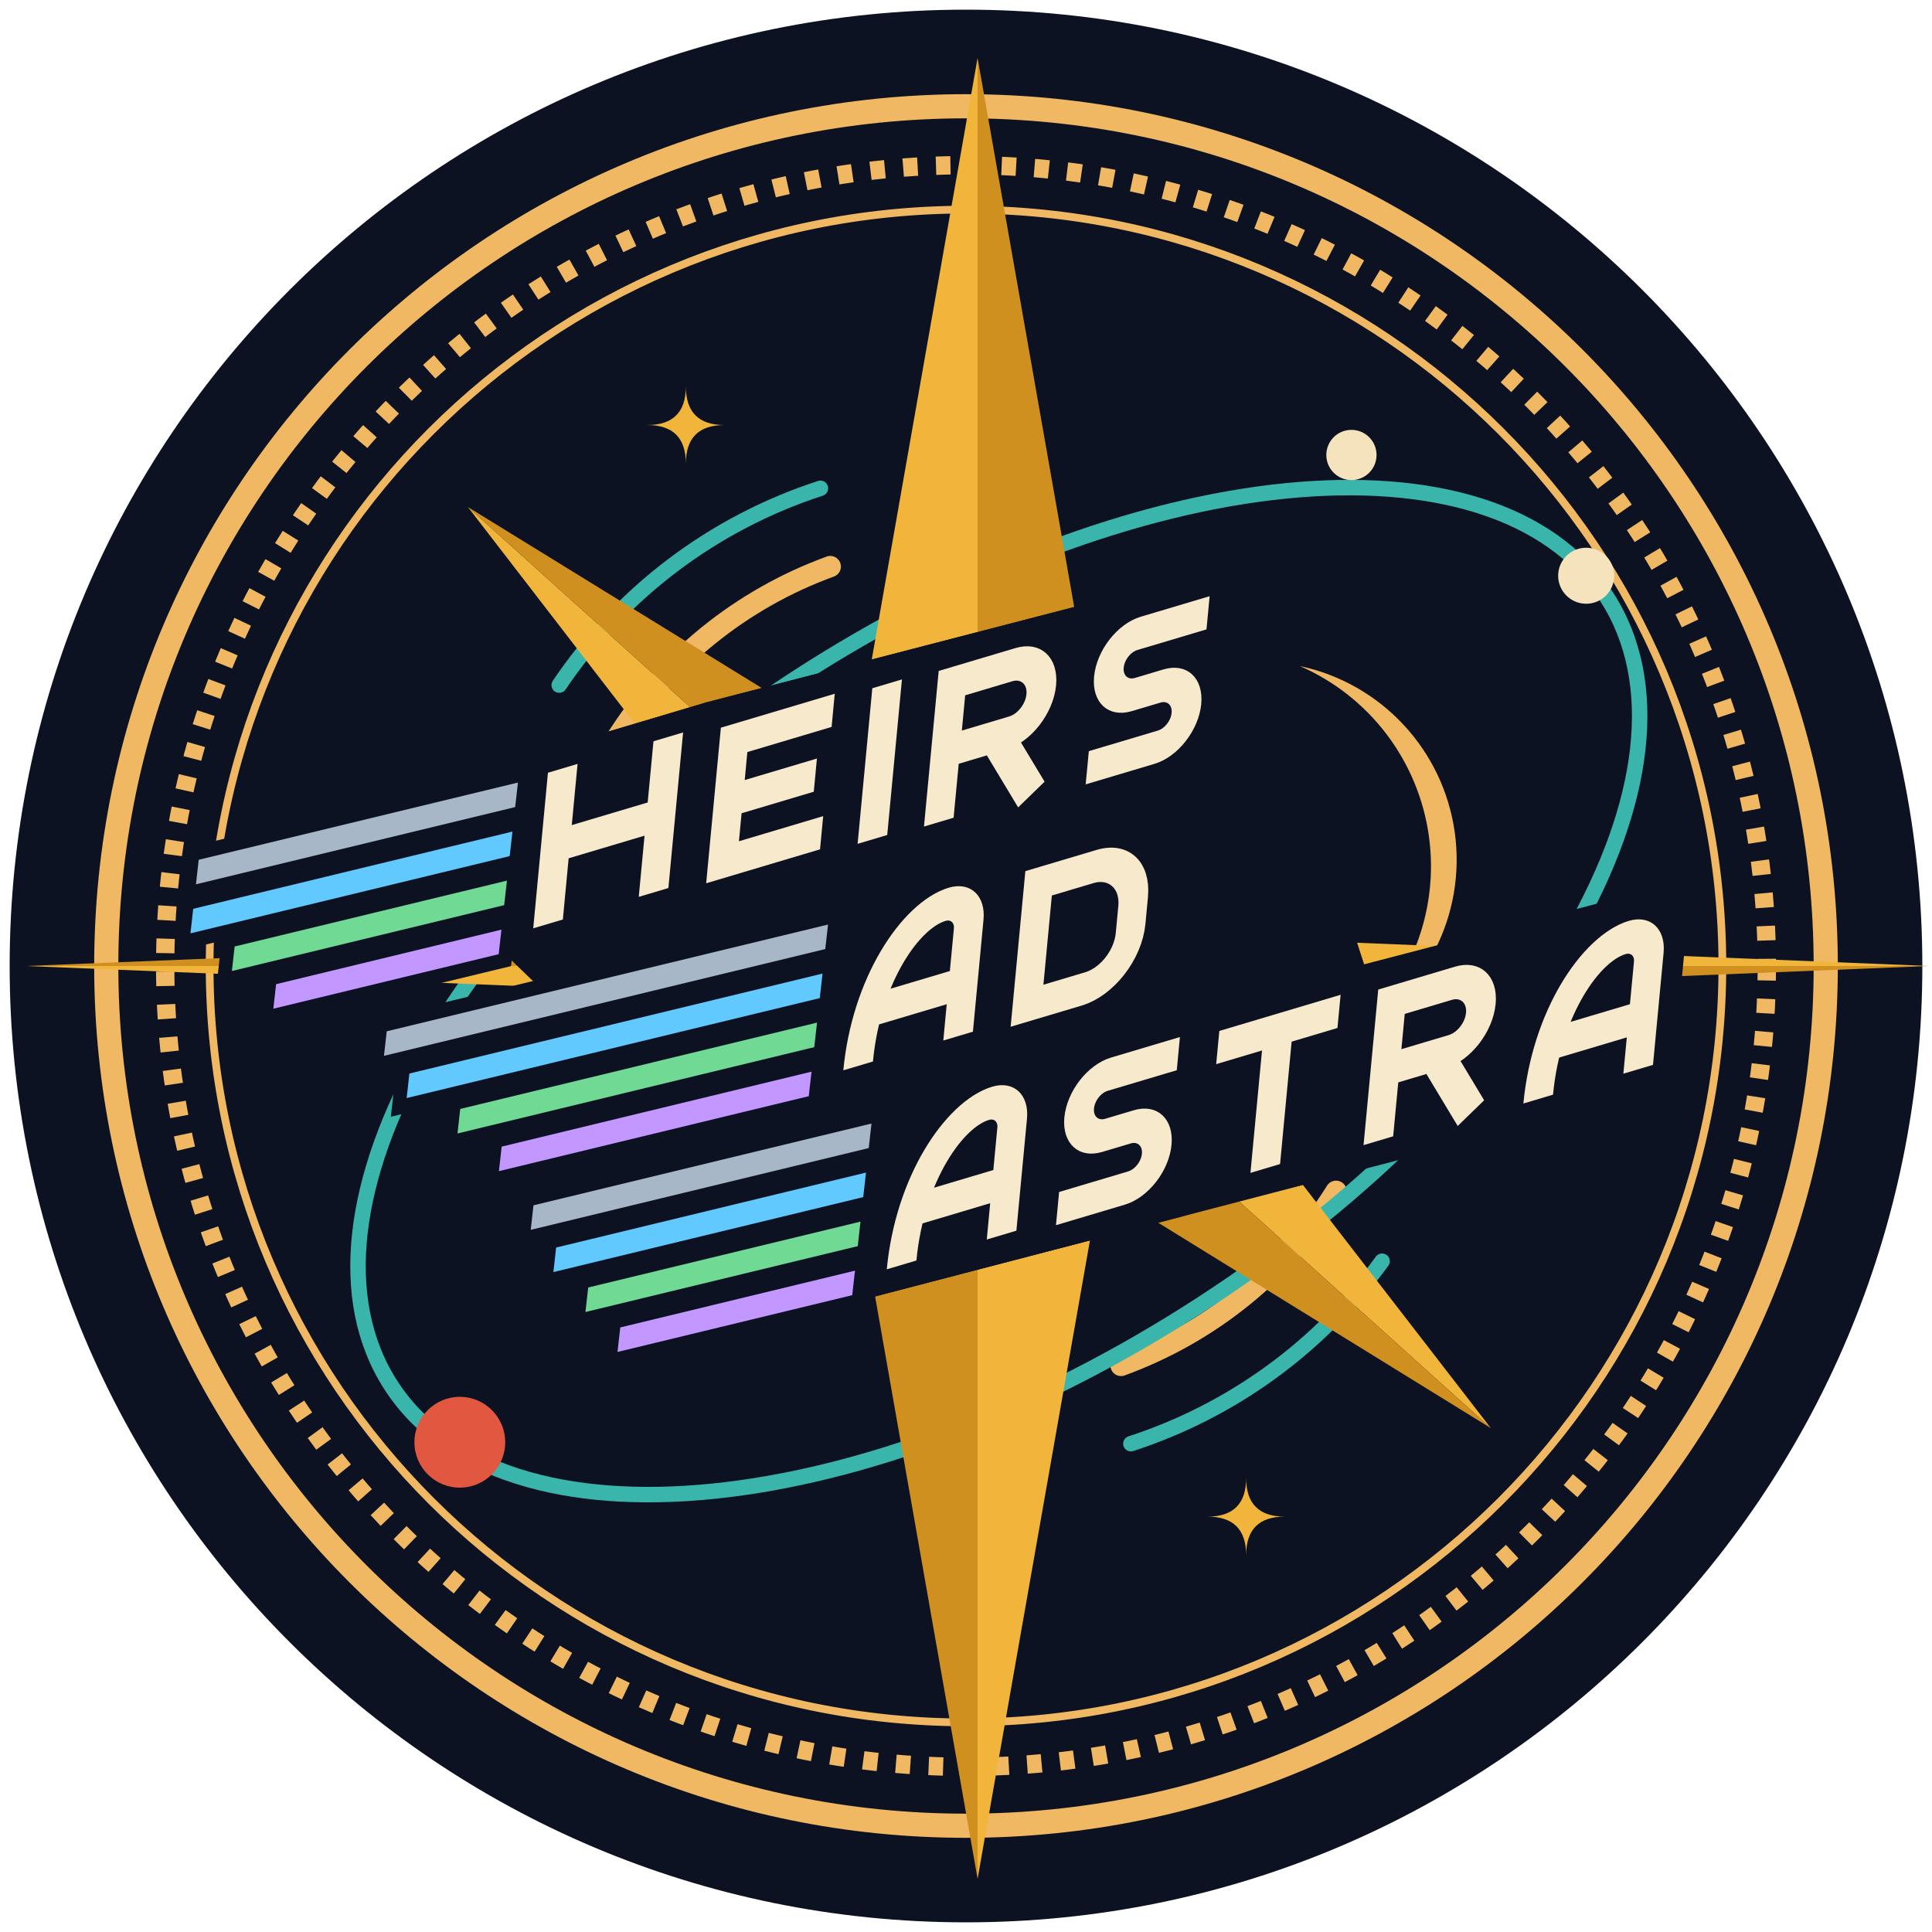
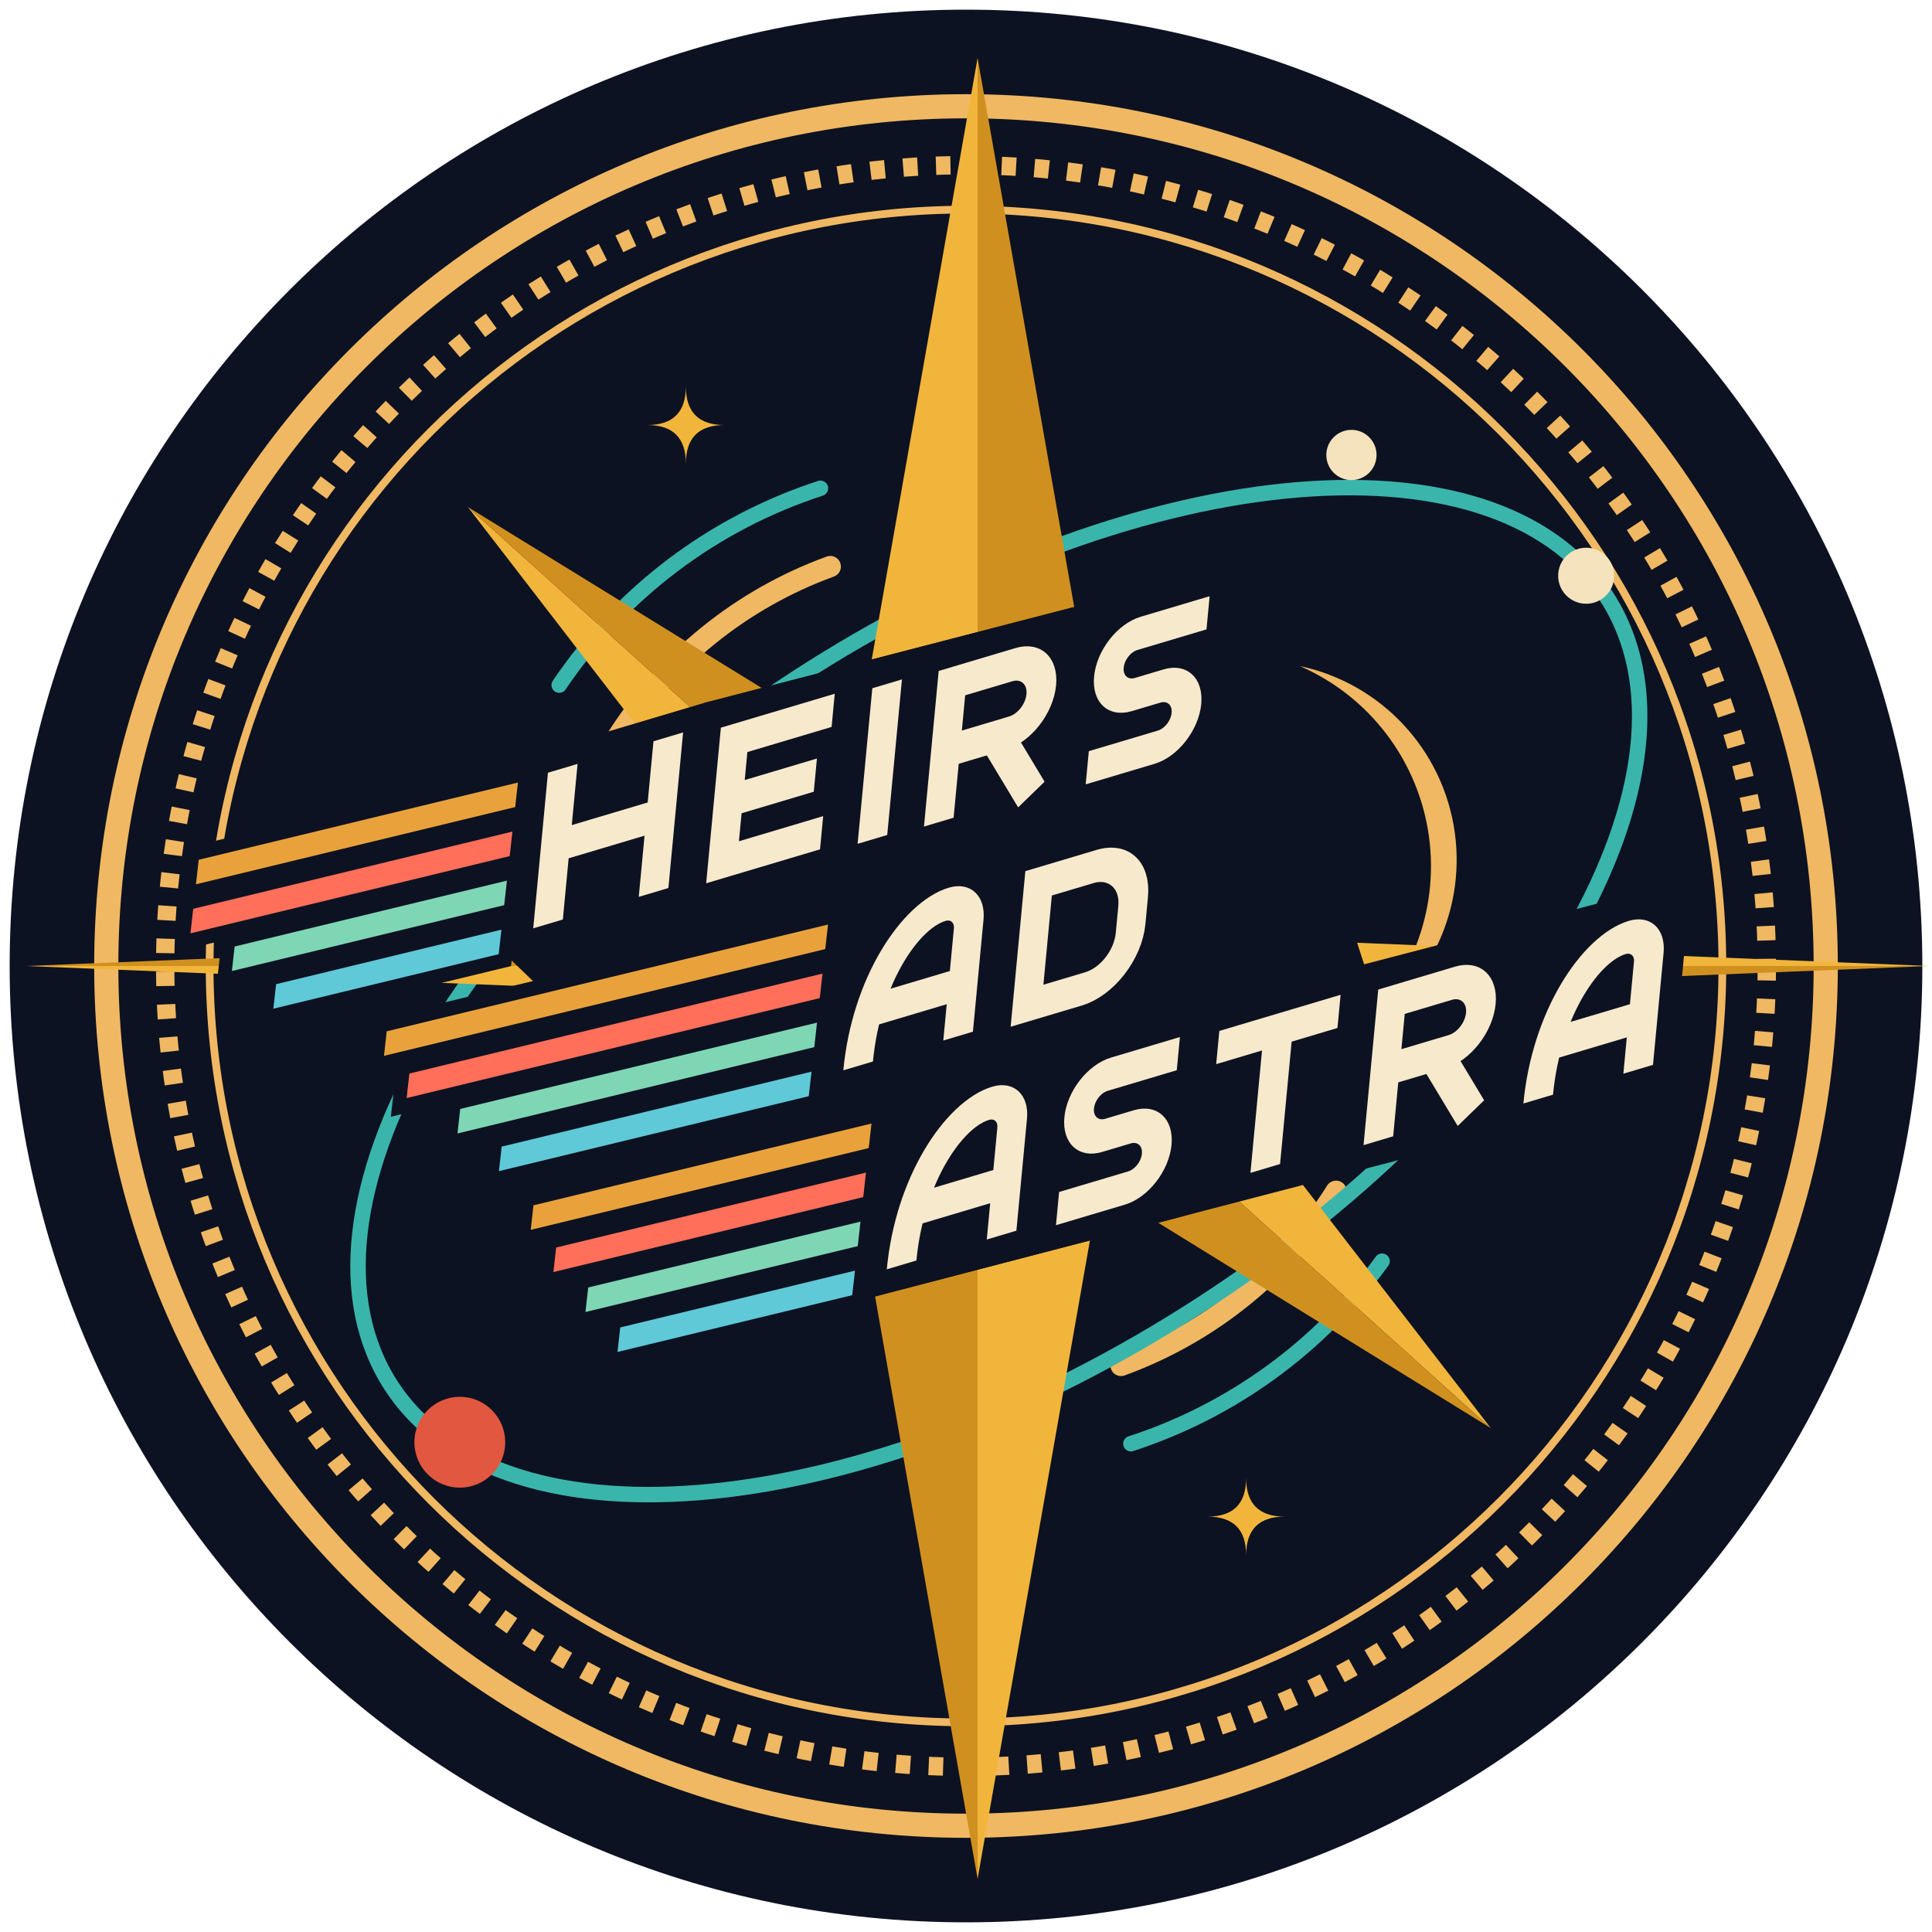
<svg xmlns="http://www.w3.org/2000/svg" viewBox="0 0 200 200" role="img" aria-label="Heirs Ad Astra">
  <circle cx="100" cy="100" r="99" fill="#0d1222" />
  <g fill="none" stroke="#f0b862">
    <circle cx="100" cy="100" r="89" stroke-width="2.5" />
    <circle cx="100" cy="100" r="82.9" stroke-width="1.9" stroke-dasharray="1.5 1.9" />
    <circle cx="100" cy="100" r="78.3" stroke-width="0.8" />
  </g>
  <g fill="none" stroke-linecap="round">
    <path stroke="#3ab5ac" stroke-width="1.6" d="M57.89 70.92A52 52 0 0 1 84.93 50.55" />
    <path stroke="#f0b862" stroke-width="2.2" d="M63.69 76.68A44 44 0 0 1 85.95 58.65" />
    <path stroke="#f0b862" stroke-width="2.2" d="M138.31 123.32A44 44 0 0 1 116.05 141.35" />
    <path stroke="#3ab5ac" stroke-width="1.6" d="M143.07 130.56A52 52 0 0 1 117.07 149.45" />
    <ellipse stroke="#3ab5ac" stroke-width="1.6" cx="103.4" cy="102.6" rx="75" ry="38.6" transform="rotate(-33 103.4 102.6)" />
  </g>
  <path fill="#f0b862" d="M134.56 68.95A20.5 20.5 0 0 1 139.92 107.1A22.6 22.6 0 0 0 134.56 68.95Z" />
  <g>
    <path fill="#f2b53b" d="M101.2 6L101.2 100L84.66 100Z" />
    <path fill="#d0901f" d="M101.2 6L101.2 100L117.74 100Z" />
    <path fill="#f2b53b" d="M101.2 194.5L101.2 100L117.83 100Z" />
    <path fill="#d0901f" d="M101.2 194.5L101.2 100L84.57 100Z" />
    <path fill="#f2b53b" d="M199.7 100L101.2 100L101.2 96Z" />
    <path fill="#d0901f" d="M199.7 100L101.2 100L101.2 104Z" />
    <path fill="#f2b53b" d="M2.7 100L101.2 100L101.2 104Z" />
    <path fill="#d0901f" d="M2.7 100L101.2 100L101.2 96Z" />
    <path fill="#f2b53b" d="M48.44 52.49L101.2 100L92.5 109.66Z" />
    <path fill="#d0901f" d="M48.44 52.49L101.2 100L109.9 90.34Z" />
    <path fill="#f2b53b" d="M154.33 147.84L101.2 100L109.9 90.34Z" />
    <path fill="#d0901f" d="M154.33 147.84L101.2 100L92.5 109.66Z" />
  </g>
  <circle cx="139.9" cy="47.1" r="2.6" fill="#f4e3bd" />
  <circle cx="164.2" cy="59.6" r="2.9" fill="#f4e3bd" />
  <circle cx="47.6" cy="149.3" r="4.7" fill="#e2573f" />
  <path fill="#f2b53b" d="M71 40Q71 44 75 44Q71 44 71 48Q71 44 67 44Q71 44 71 40Z" />
  <path fill="#f2b53b" d="M129 153Q129 157 133 157Q129 157 129 161Q129 157 125 157Q129 157 129 153Z" />
  <g fill="#0d1222">
    <g transform="translate(55.2 96.1) rotate(-14.6)">
      <path d="M-3.15 2.41L4.08 -17.45L23.27 -18.12L63.67 -18.07L79.77 -18.04L72.54 1.82L55.75 2.41Z" />
      <g transform="rotate(1 -3.4 -5) skewX(-20)">
        <rect x="-38.9" y="-16.6" width="37" height="5.4" />
        <rect x="-38.9" y="-11.8" width="37" height="5.4" />
        <rect x="-33.9" y="-7" width="32" height="5.4" />
        <rect x="-28.9" y="-2.2" width="27" height="5.4" />
      </g>
    </g>
    <g transform="translate(87.3 110.8) rotate(-14.6)">
      <path d="M-3.15 2.41L4.08 -17.45L22.67 -18.1L40.47 -18.1L33.24 1.77L14.75 2.41Z" />
      <g transform="rotate(1 -3.4 -5) skewX(-20)">
        <rect x="-51.9" y="-16.6" width="50" height="5.4" />
        <rect x="-48.9" y="-11.8" width="47" height="5.4" />
        <rect x="-42.9" y="-7" width="41" height="5.4" />
        <rect x="-37.9" y="-2.2" width="36" height="5.4" />
      </g>
    </g>
    <g transform="translate(91.8 131.4) rotate(-14.6)">
      <path d="M-3.15 2.41L4.08 -17.45L22.67 -18.1L90.77 -18.1L83.54 1.76L64.95 2.41Z" />
      <g transform="rotate(1 -3.4 -5) skewX(-20)">
        <rect x="-40.9" y="-16.6" width="39" height="5.4" />
        <rect x="-37.9" y="-11.8" width="36" height="5.4" />
        <rect x="-33.9" y="-7" width="32" height="5.4" />
        <rect x="-29.9" y="-2.2" width="28" height="5.4" />
      </g>
    </g>
    <path d="M52.76 99.23L54.75 78.18L73.15 72.7L112.26 62.56L127.85 58.53L141.22 99.85L139.23 120.9L122.26 125.96L106.68 130.01L89.36 134.53Z" />
  </g>
  <g>
    <g transform="translate(55.2 96.1) rotate(-14.6) rotate(1 -3.4 -5) skewX(-20)">
-       <rect fill="#a8b7c8" x="-37.4" y="-15.1" width="34" height="2.4" />
-       <rect fill="#62c9ff" x="-37.4" y="-10.3" width="34" height="2.4" />
-       <rect fill="#70d994" x="-32.4" y="-5.5" width="29" height="2.4" />
-       <rect fill="#c297ff" x="-27.4" y="-0.7" width="24" height="2.4" />
+       <rect fill="#e9a23b" x="-37.4" y="-15.1" width="34" height="2.4" />
+       <rect fill="#ff6f59" x="-37.4" y="-10.3" width="34" height="2.4" />
+       <rect fill="#7fd6b5" x="-32.4" y="-5.5" width="29" height="2.4" />
+       <rect fill="#5fc9d8" x="-27.4" y="-0.7" width="24" height="2.4" />
    </g>
    <g transform="translate(87.3 110.8) rotate(-14.6) rotate(1 -3.4 -5) skewX(-20)">
-       <rect fill="#a8b7c8" x="-50.4" y="-15.1" width="47" height="2.4" />
-       <rect fill="#62c9ff" x="-47.4" y="-10.3" width="44" height="2.4" />
-       <rect fill="#70d994" x="-41.4" y="-5.5" width="38" height="2.4" />
-       <rect fill="#c297ff" x="-36.4" y="-0.7" width="33" height="2.4" />
+       <rect fill="#e9a23b" x="-50.4" y="-15.1" width="47" height="2.4" />
+       <rect fill="#ff6f59" x="-47.4" y="-10.3" width="44" height="2.4" />
+       <rect fill="#7fd6b5" x="-41.4" y="-5.5" width="38" height="2.4" />
+       <rect fill="#5fc9d8" x="-36.4" y="-0.7" width="33" height="2.4" />
    </g>
    <g transform="translate(91.8 131.4) rotate(-14.6) rotate(1 -3.4 -5) skewX(-20)">
-       <rect fill="#a8b7c8" x="-39.4" y="-15.1" width="36" height="2.4" />
-       <rect fill="#62c9ff" x="-36.4" y="-10.3" width="33" height="2.4" />
-       <rect fill="#70d994" x="-32.4" y="-5.5" width="29" height="2.4" />
-       <rect fill="#c297ff" x="-28.4" y="-0.7" width="25" height="2.4" />
+       <rect fill="#e9a23b" x="-39.4" y="-15.1" width="36" height="2.4" />
+       <rect fill="#ff6f59" x="-36.4" y="-10.3" width="33" height="2.4" />
+       <rect fill="#7fd6b5" x="-32.4" y="-5.5" width="29" height="2.4" />
+       <rect fill="#5fc9d8" x="-28.4" y="-0.7" width="25" height="2.4" />
    </g>
  </g>
  <g fill="none" stroke="#f7e9cc" stroke-width="3.2">
    <g transform="translate(55.2 96.1) rotate(-14.6)">
      <path transform="translate(0) rotate(-2) skewX(-22) translate(0 -15)" d="M1.6 0V15M13 0V15M1.6 7.5H13" />
      <path transform="translate(18.5) rotate(-2) skewX(-22) translate(0 -15)" d="M12.3 1.6H1.6V13.4H12.3M1.6 7.5H11" />
      <path transform="translate(34.7) rotate(-2) skewX(-22) translate(0 -15)" d="M1.6 0V15" />
      <path transform="translate(41.8) rotate(-2) skewX(-22) translate(0 -15)" d="M1.6 15V1.6H8.3A3.3 3.3 0 0 1 8.3 8.2H1.6M7.1 8.2L11.6 15" />
      <path transform="translate(58.9) rotate(-2) skewX(-22) translate(0 -15)" d="M12 1.6H4.55A2.95 2.95 0 0 0 4.55 7.5H7.65A2.95 2.95 0 0 1 7.65 13.4H0.2" />
    </g>
    <g transform="translate(87.3 110.8) rotate(-14.6)">
      <path transform="translate(0) rotate(-2) skewX(-22) translate(0 -15)" d="M1.6 15C1.6 6.7 5.88 1.6 9.8 1.6A2.6 2.6 0 0 1 12.4 4.2V15M2 9.9H12.4" />
      <path transform="translate(17.9) rotate(-2) skewX(-22) translate(0 -15)" d="M1.6 1.6H7.7A4.6 4.6 0 0 1 12.3 6.2V8.8A4.6 4.6 0 0 1 7.7 13.4H1.6Z" />
    </g>
    <g transform="translate(91.8 131.4) rotate(-14.6)">
      <path transform="translate(0) rotate(-2) skewX(-22) translate(0 -15)" d="M1.6 15C1.6 6.7 5.88 1.6 9.8 1.6A2.6 2.6 0 0 1 12.4 4.2V15M2 9.9H12.4" />
      <path transform="translate(17.9) rotate(-2) skewX(-22) translate(0 -15)" d="M12 1.6H4.55A2.95 2.95 0 0 0 4.55 7.5H7.65A2.95 2.95 0 0 1 7.65 13.4H0.2" />
      <path transform="translate(34) rotate(-2) skewX(-22) translate(0 -15)" d="M0 1.6H13.1M6.55 1.6V15" />
      <path transform="translate(51) rotate(-2) skewX(-22) translate(0 -15)" d="M1.6 15V1.6H8.3A3.3 3.3 0 0 1 8.3 8.2H1.6M7.1 8.2L11.6 15" />
      <path transform="translate(68.1) rotate(-2) skewX(-22) translate(0 -15)" d="M1.6 15C1.6 6.7 5.88 1.6 9.8 1.6A2.6 2.6 0 0 1 12.4 4.2V15M2 9.9H12.4" />
    </g>
  </g>
</svg>
